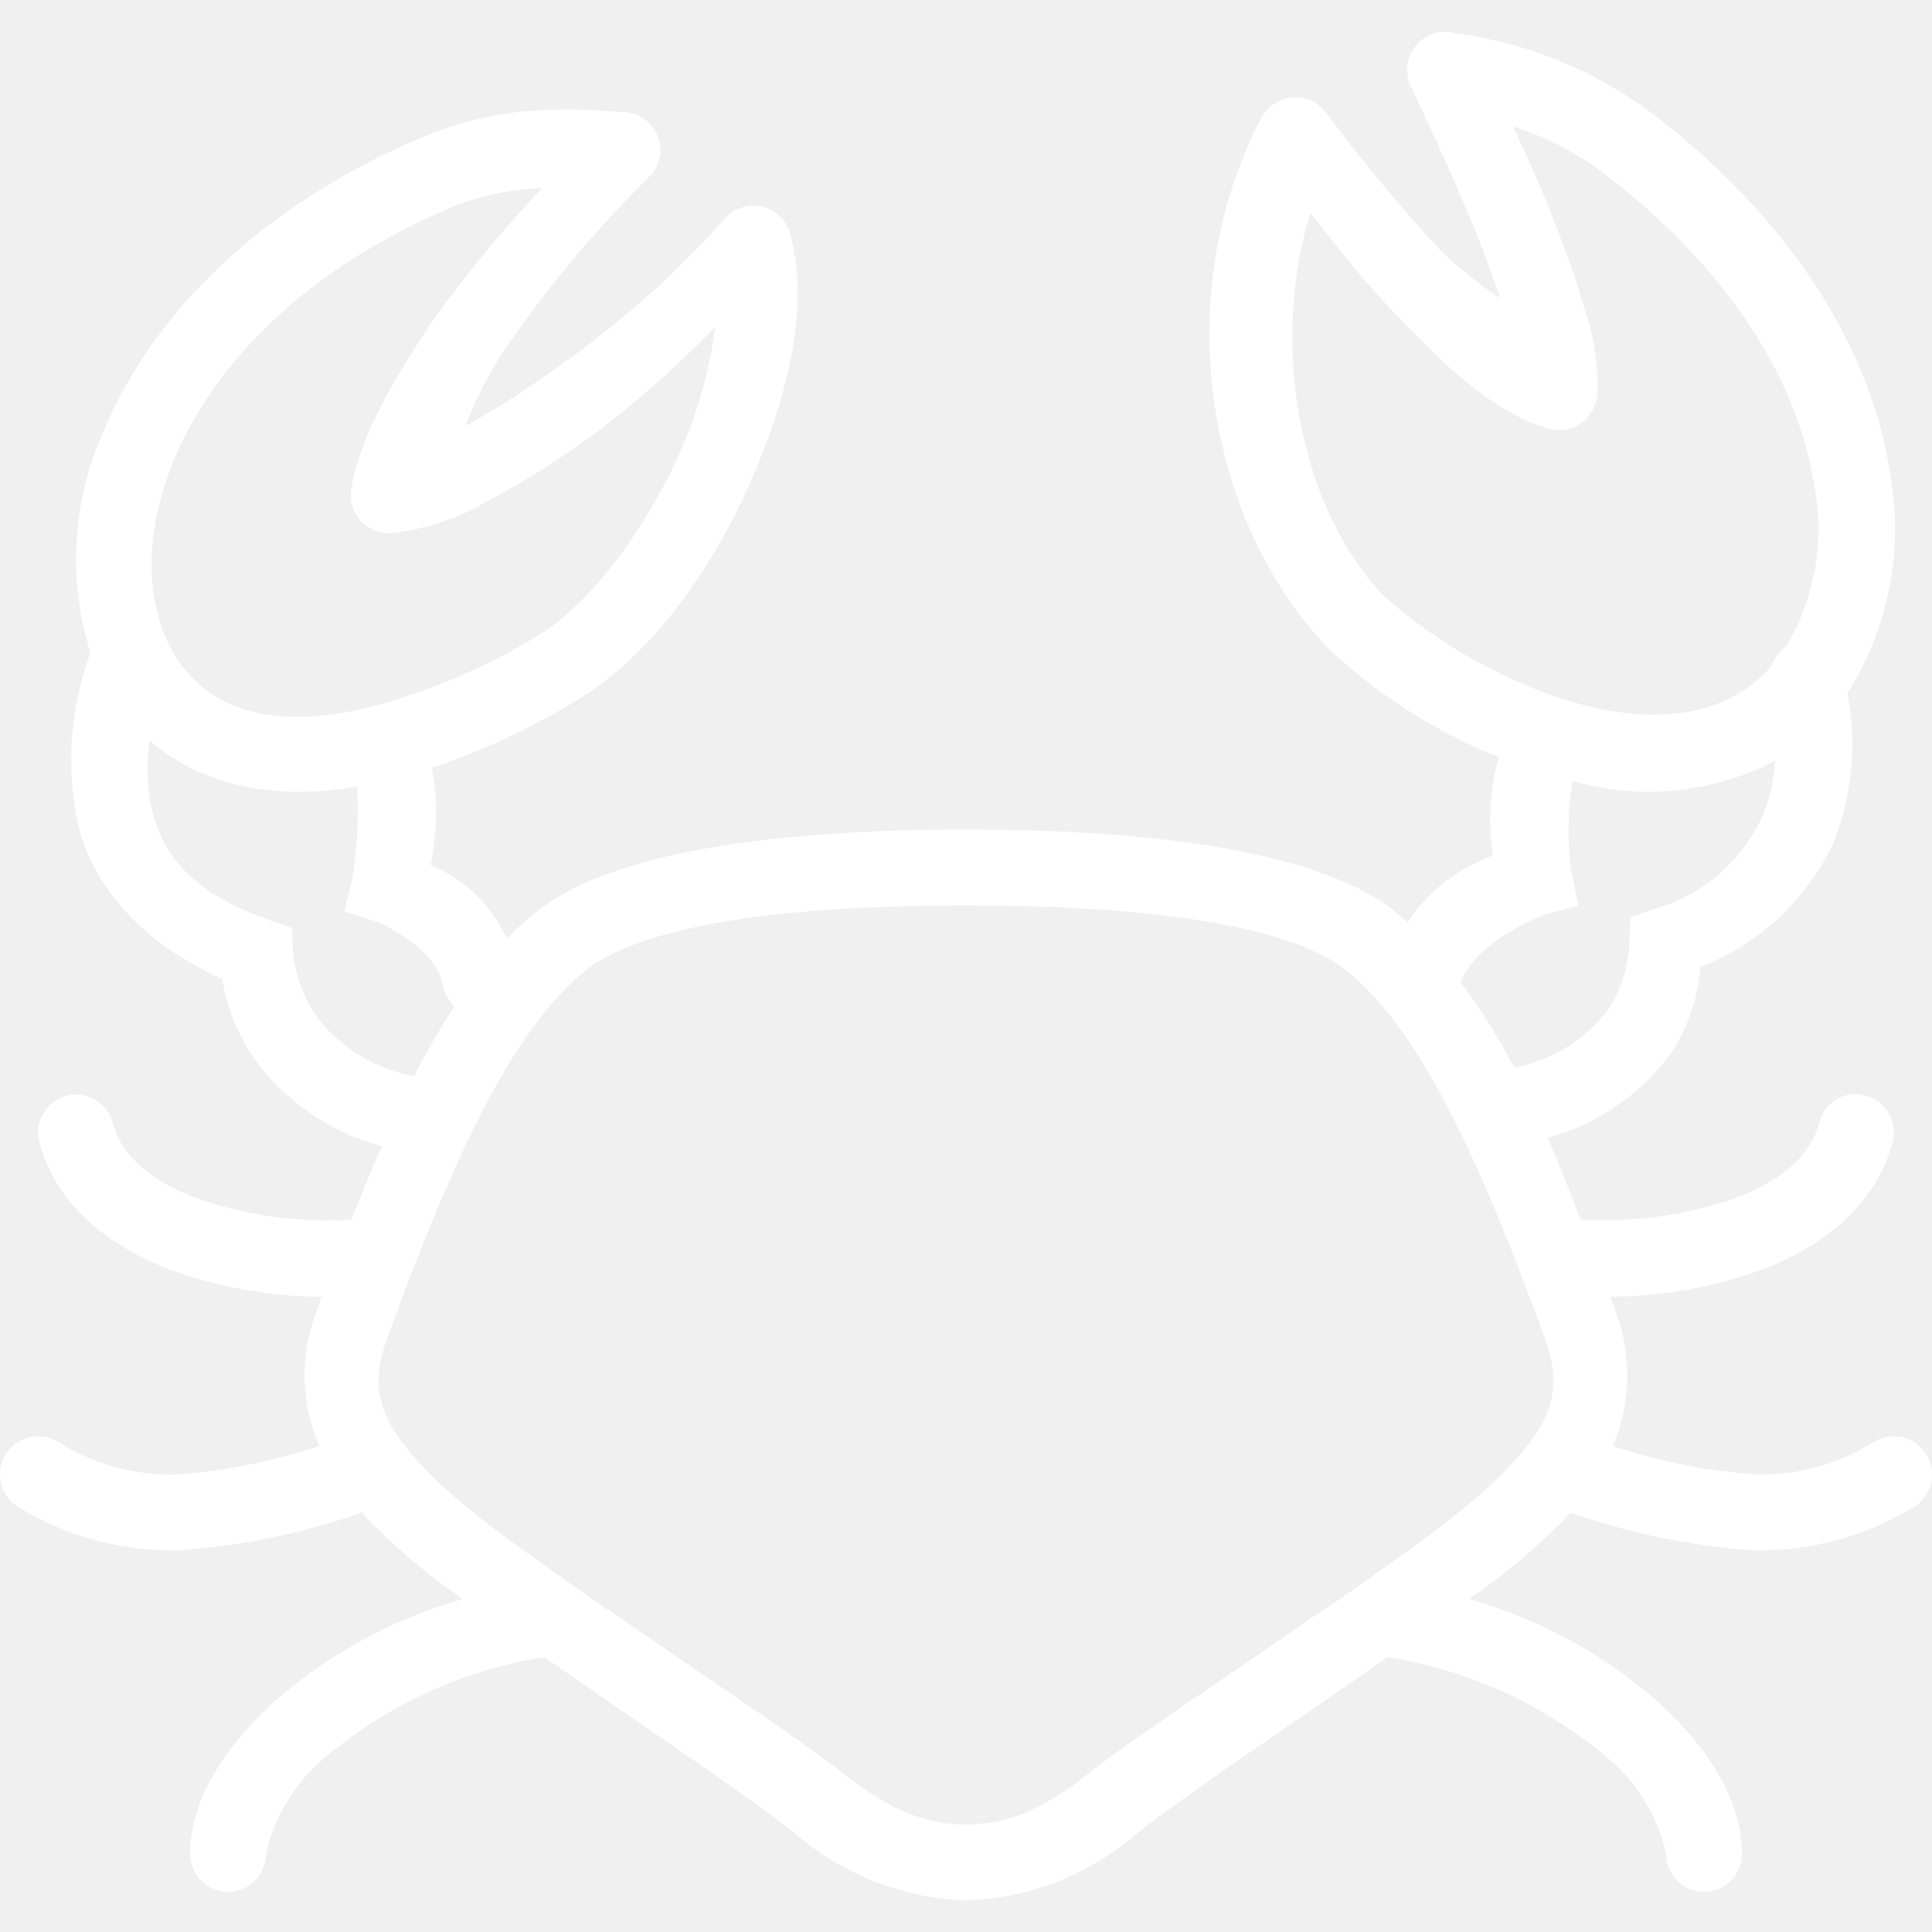
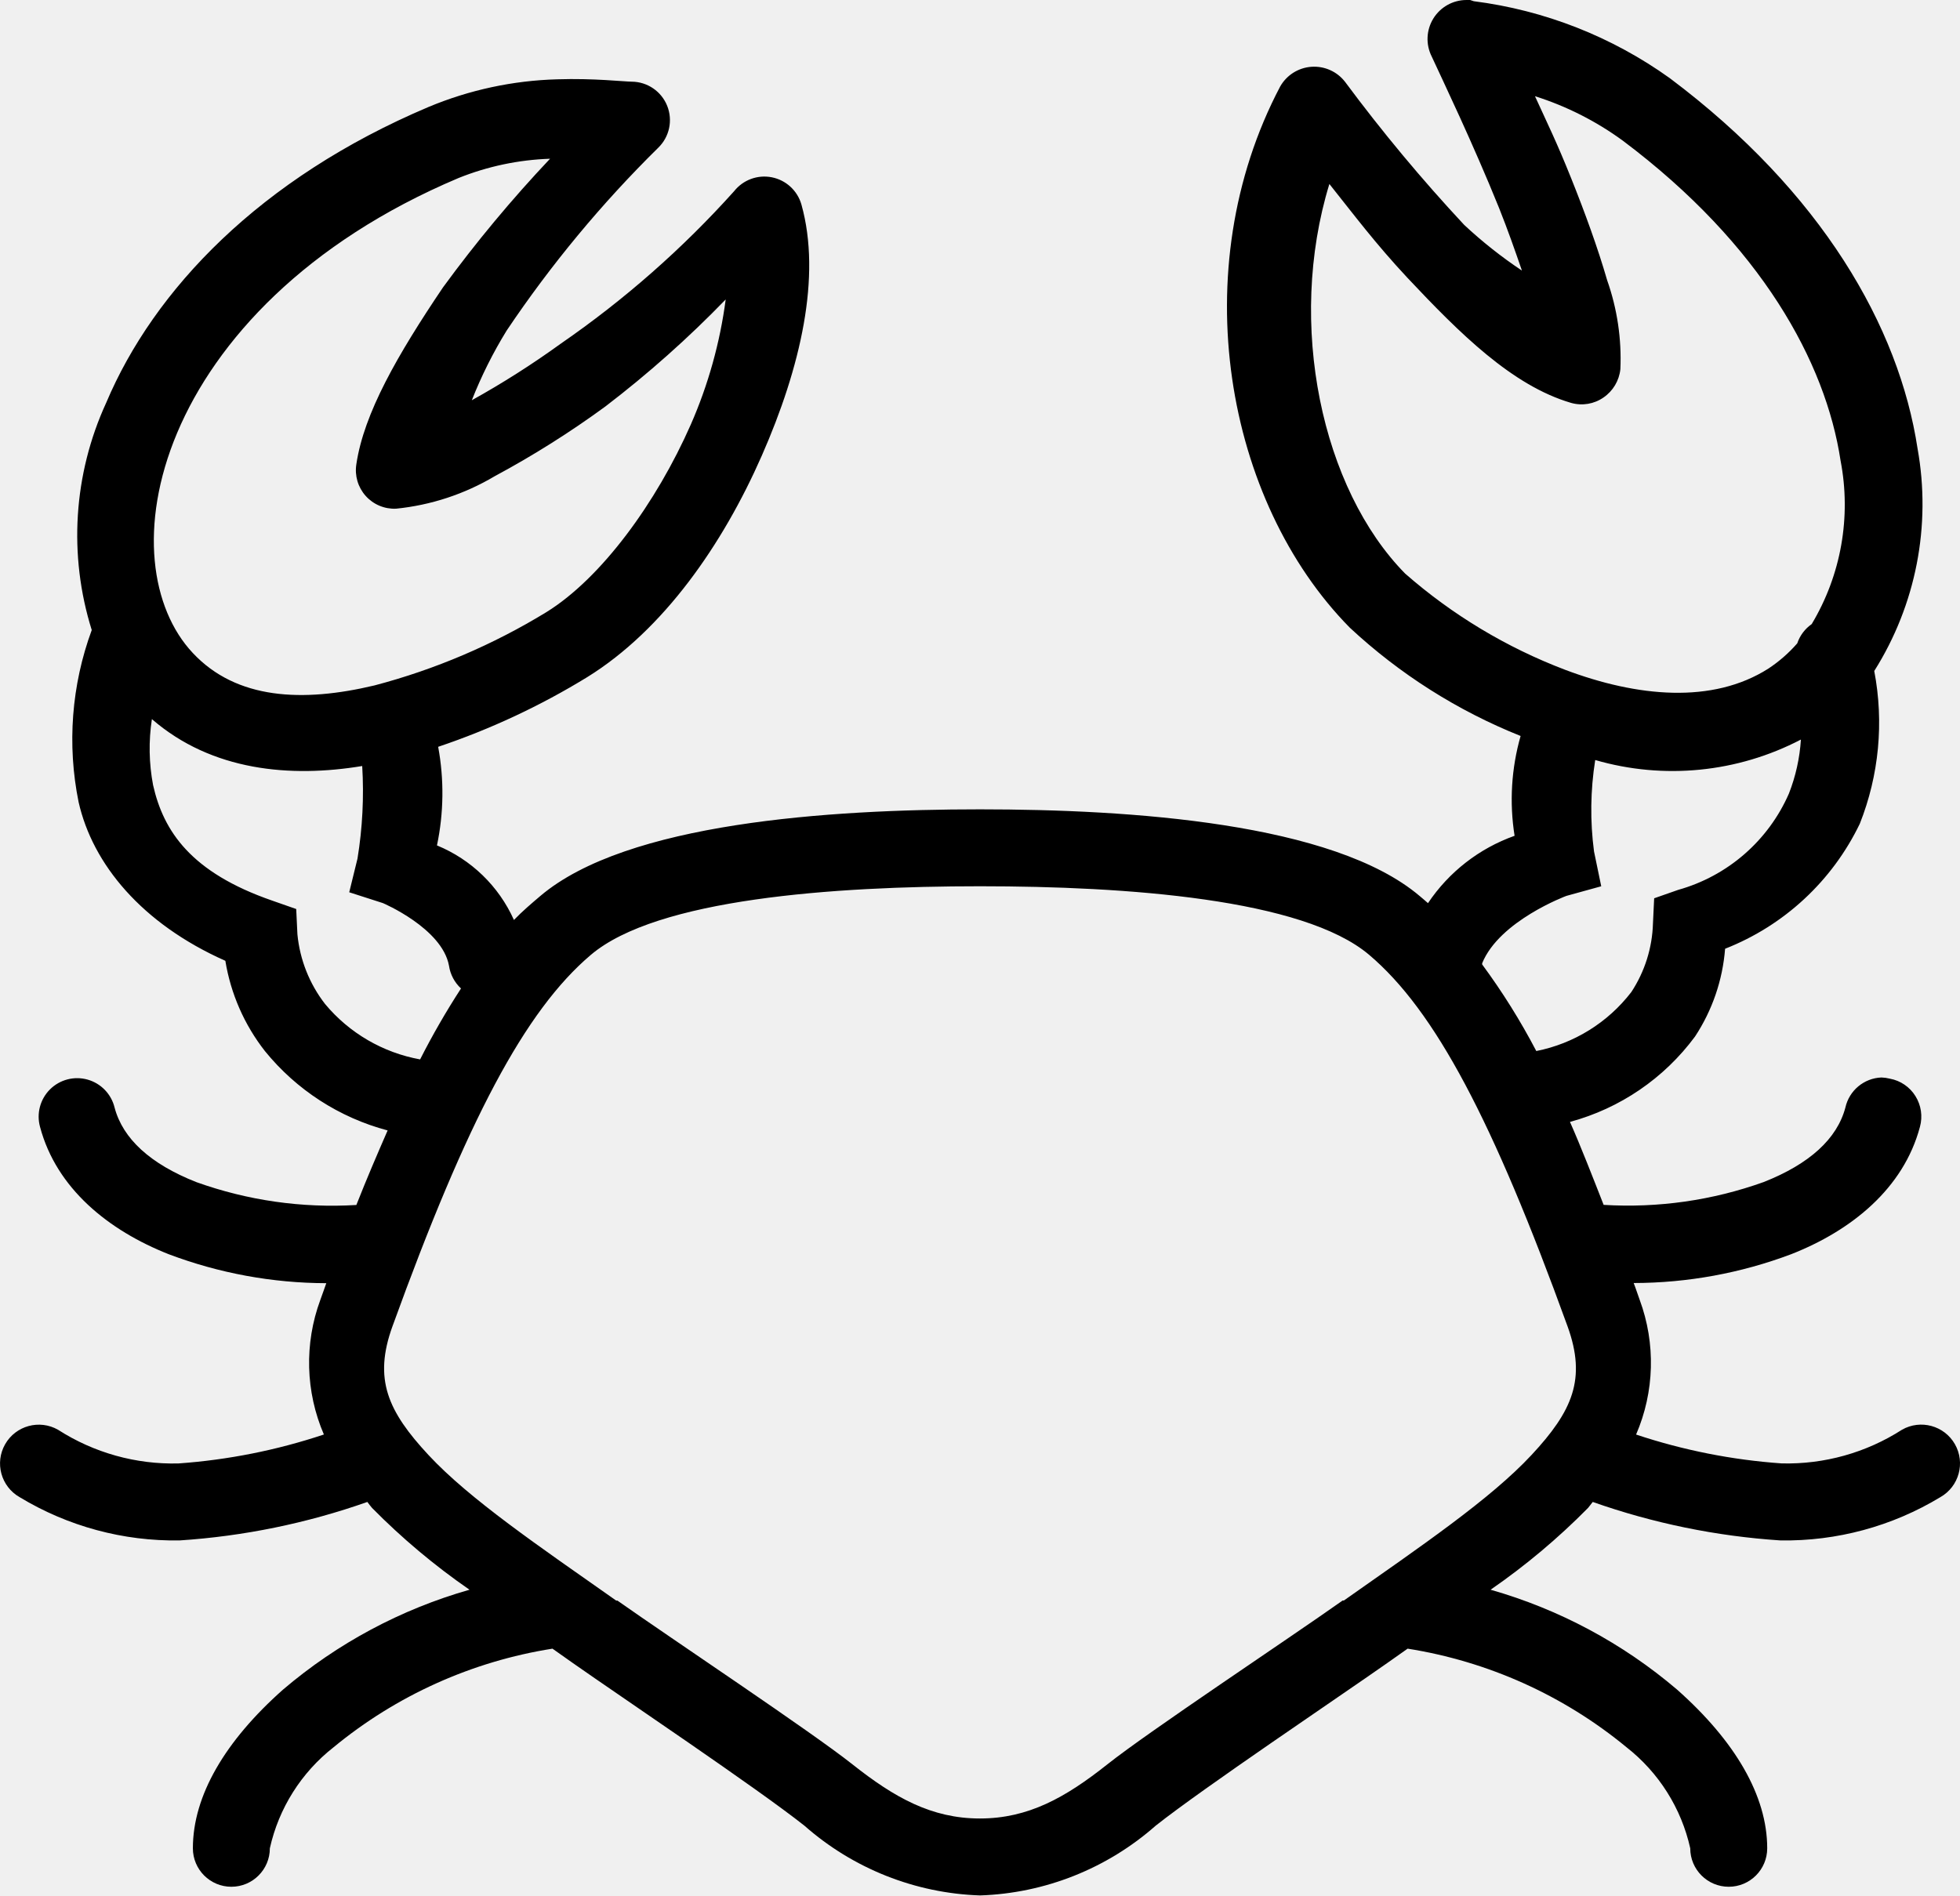
- <svg xmlns="http://www.w3.org/2000/svg" height="100px" width="100px" fill="#FFF" viewBox="0 0 83.062 80.347" x="0px" y="0px">
+ <svg xmlns="http://www.w3.org/2000/svg" viewBox="0 0 83.062 80.347" x="0px" y="0px" alt="crab">
  <path d="M65.151-.108a1.433,1.433,0,0,1,.153.051,18.2,18.2,0,0,1,8.309,3.262c6.448,4.836,9.717,10.545,10.5,15.7a13.265,13.265,0,0,1-1.835,9.43,11.638,11.638,0,0,1-.612,6.474,10.657,10.657,0,0,1-5.709,5.3,7.883,7.883,0,0,1-1.274,3.721,9.753,9.753,0,0,1-5.3,3.619c.465,1.051.949,2.3,1.427,3.517A17.037,17.037,0,0,0,77.589,50c1.956-.771,3.116-1.841,3.466-3.16a1.63,1.63,0,0,1,1.529-1.274,1.662,1.662,0,0,1,.357.051,1.614,1.614,0,0,1,1.083.739,1.638,1.638,0,0,1,.191,1.3c-.695,2.619-2.906,4.4-5.454,5.4a19.014,19.014,0,0,1-6.678,1.223c.1.255.159.452.255.714a7.684,7.684,0,0,1-.153,5.709,25.089,25.089,0,0,0,6.168,1.223,9.016,9.016,0,0,0,5.1-1.427,1.644,1.644,0,0,1,1.631,2.855A12.691,12.691,0,0,1,78.3,65.19a29.785,29.785,0,0,1-7.952-1.631c-.07.083-.127.172-.2.255a28.781,28.781,0,0,1-4.129,3.466,21.085,21.085,0,0,1,7.9,4.231c2.459,2.179,3.823,4.5,3.823,6.729a1.631,1.631,0,1,1-3.262,0,7.507,7.507,0,0,0-2.7-4.282,19.321,19.321,0,0,0-9.277-4.18c-.3.21-.567.4-.867.612-2.02,1.421-7.785,5.288-9.811,6.893a11.85,11.85,0,0,1-7.442,2.956,11.85,11.85,0,0,1-7.442-2.956c-2.026-1.606-7.791-5.473-9.811-6.893-.3-.21-.567-.4-.867-.612a19.321,19.321,0,0,0-9.277,4.18,7.507,7.507,0,0,0-2.7,4.282,1.631,1.631,0,1,1-3.262,0c0-2.23,1.364-4.549,3.823-6.729a21.085,21.085,0,0,1,7.9-4.231,28.782,28.782,0,0,1-4.129-3.466c-.076-.083-.134-.172-.2-.255a29.784,29.784,0,0,1-7.952,1.631A12.691,12.691,0,0,1,3.68,63.355,1.644,1.644,0,0,1,5.311,60.5a9.016,9.016,0,0,0,5.1,1.427A25.089,25.089,0,0,0,16.576,60.7,7.684,7.684,0,0,1,16.423,55c.1-.261.159-.459.255-.714A19.014,19.014,0,0,1,10,53.058c-2.549-1.007-4.76-2.784-5.454-5.4a1.632,1.632,0,1,1,3.16-.816c.35,1.319,1.51,2.389,3.466,3.16a17.037,17.037,0,0,0,6.78.969c.452-1.147.886-2.154,1.325-3.16a10,10,0,0,1-5.2-3.364A8.415,8.415,0,0,1,12.4,40.62c-3.543-1.574-5.626-4.1-6.219-6.729A13.393,13.393,0,0,1,6.738,26.6a13.452,13.452,0,0,1,.612-9.634c2.02-4.785,6.512-9.513,13.661-12.54a15.231,15.231,0,0,1,5.454-1.172c1.542-.051,2.855.1,3.16.1a1.63,1.63,0,0,1,1.121,2.8,50,50,0,0,0-6.423,7.748,18.731,18.731,0,0,0-1.478,2.956,37.421,37.421,0,0,0,3.772-2.4A41.667,41.667,0,0,0,33.958,8a1.634,1.634,0,0,1,2.855.561c.854,3.052-.032,6.9-1.682,10.653s-4.154,7.372-7.391,9.379a31.005,31.005,0,0,1-6.321,2.956,10.8,10.8,0,0,1-.051,4.18,6.121,6.121,0,0,1,3.262,3.16c.357-.37.739-.695,1.121-1.019,3.657-3.1,12.226-3.67,18.629-3.67s14.972.573,18.629,3.67c.115.1.242.2.357.306a7.4,7.4,0,0,1,3.67-2.855,9.811,9.811,0,0,1,.255-4.231A23.33,23.33,0,0,1,60.054,26.5C54.778,21.149,53.013,11.323,57.1,3.563a1.655,1.655,0,0,1,2.753-.2A70.37,70.37,0,0,0,64.9,9.425a19.085,19.085,0,0,0,2.447,1.937c-.3-.873-.6-1.727-.968-2.651-1.115-2.759-2.383-5.4-2.855-6.423A1.652,1.652,0,0,1,65-.108h.153ZM67.9,3.97c.548,1.2.918,1.943,1.529,3.466.58,1.446,1.134,2.963,1.529,4.333a10.005,10.005,0,0,1,.561,3.772,1.662,1.662,0,0,1-.714,1.2,1.624,1.624,0,0,1-1.376.229c-2.5-.733-4.728-2.956-6.932-5.3C61.124,10.2,60.232,9,59.187,7.691c-1.822,5.945-.319,12.928,3.211,16.515a22.322,22.322,0,0,0,6.779,4.078c3.058,1.153,6.244,1.459,8.615-.051a6.024,6.024,0,0,0,1.223-1.07,1.631,1.631,0,0,1,.612-.816,9.848,9.848,0,0,0,1.223-6.932c-.631-4.161-3.352-9.15-9.226-13.559A12.894,12.894,0,0,0,67.9,3.97ZM26.159,6.621a11.423,11.423,0,0,0-3.874.816C15.8,10.176,12,14.337,10.357,18.243s-1.109,7.442.663,9.328c1.854,1.982,4.664,2.1,7.7,1.376a27.246,27.246,0,0,0,7.289-3.109c2.332-1.446,4.658-4.639,6.117-7.952a19.593,19.593,0,0,0,1.478-5.3,45.917,45.917,0,0,1-5.1,4.537,39.969,39.969,0,0,1-4.69,2.956,10.174,10.174,0,0,1-4.18,1.376,1.63,1.63,0,0,1-1.682-1.886c.319-2.16,1.746-4.639,3.67-7.493a56.516,56.516,0,0,1,4.537-5.454ZM9.287,30.375a8.276,8.276,0,0,0,.051,2.8c.44,1.95,1.6,3.7,5.046,4.893l1.019.357.051,1.07a5.709,5.709,0,0,0,1.172,2.956A6.824,6.824,0,0,0,20.654,44.8a32.4,32.4,0,0,1,1.733-3.007,1.639,1.639,0,0,1-.51-.968c-.293-1.587-2.8-2.651-2.8-2.651l-1.427-.459L18,36.288a17.756,17.756,0,0,0,.2-3.925C15.168,32.866,11.829,32.579,9.287,30.375Zm69.882.867a11.757,11.757,0,0,1-8.716.867,13.469,13.469,0,0,0-.051,3.874l.306,1.478-1.478.408s-2.835,1.051-3.568,2.855v.051a28.084,28.084,0,0,1,2.294,3.67,6.732,6.732,0,0,0,4.027-2.5A5.584,5.584,0,0,0,72.9,39.04l.051-1.07,1.019-.357a7.258,7.258,0,0,0,4.69-4.078,7.59,7.59,0,0,0,.51-2.294ZM44.381,37.46c-6.225,0-13.691.535-16.489,2.906s-5.244,7.009-8.411,15.751c-.809,2.236-.2,3.594,1.529,5.454s4.664,3.855,7.952,6.168h.051c2.351,1.657,8.186,5.536,9.964,6.944s3.352,2.294,5.4,2.294,3.626-.886,5.4-2.294S57.4,69.4,59.748,67.738H59.8c3.288-2.313,6.219-4.307,7.952-6.168s2.338-3.218,1.529-5.454c-3.167-8.742-5.613-13.381-8.411-15.751S50.606,37.46,44.381,37.46Z" transform="translate(-2.85 0.108)" />
</svg>
